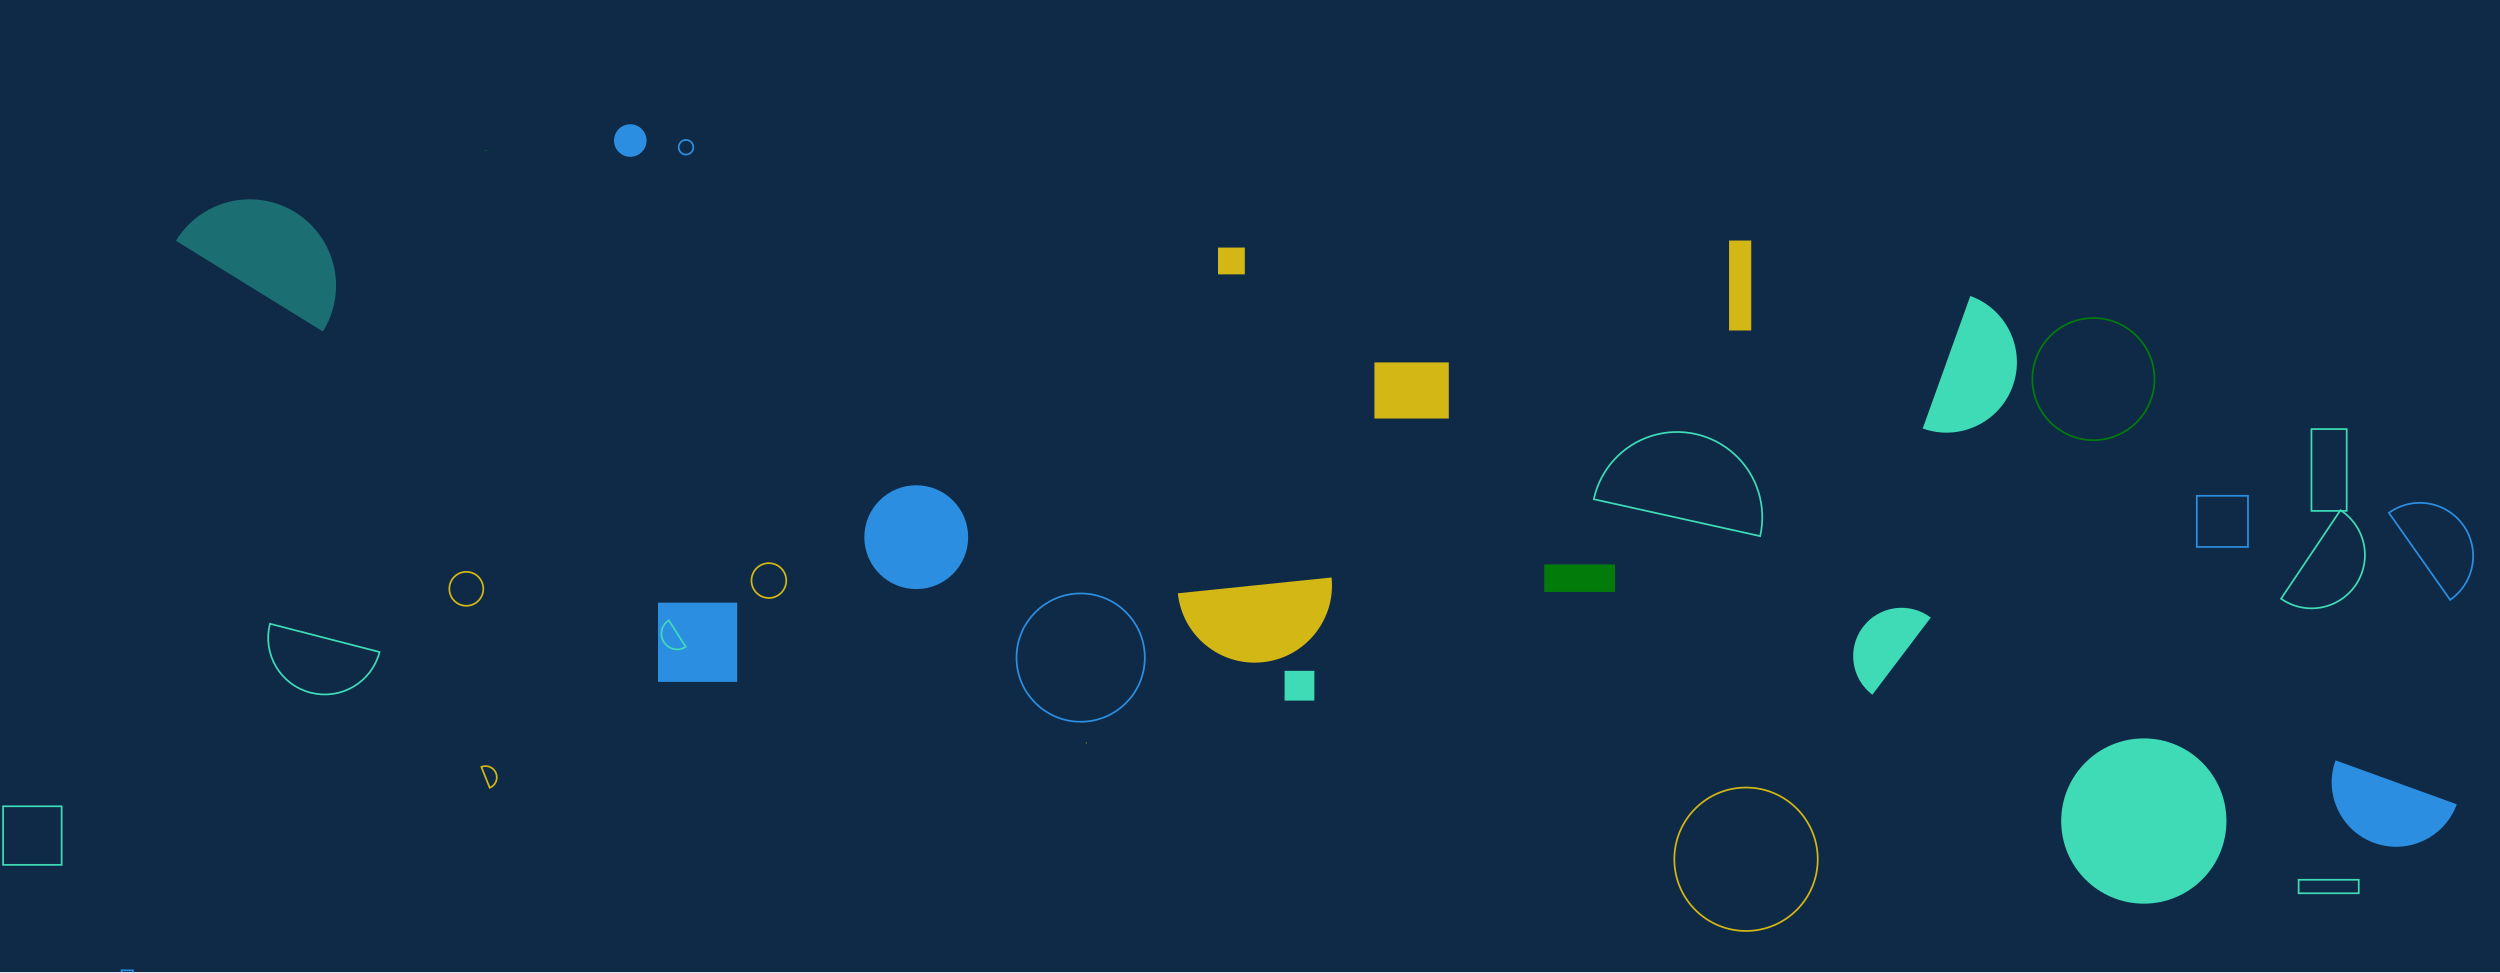
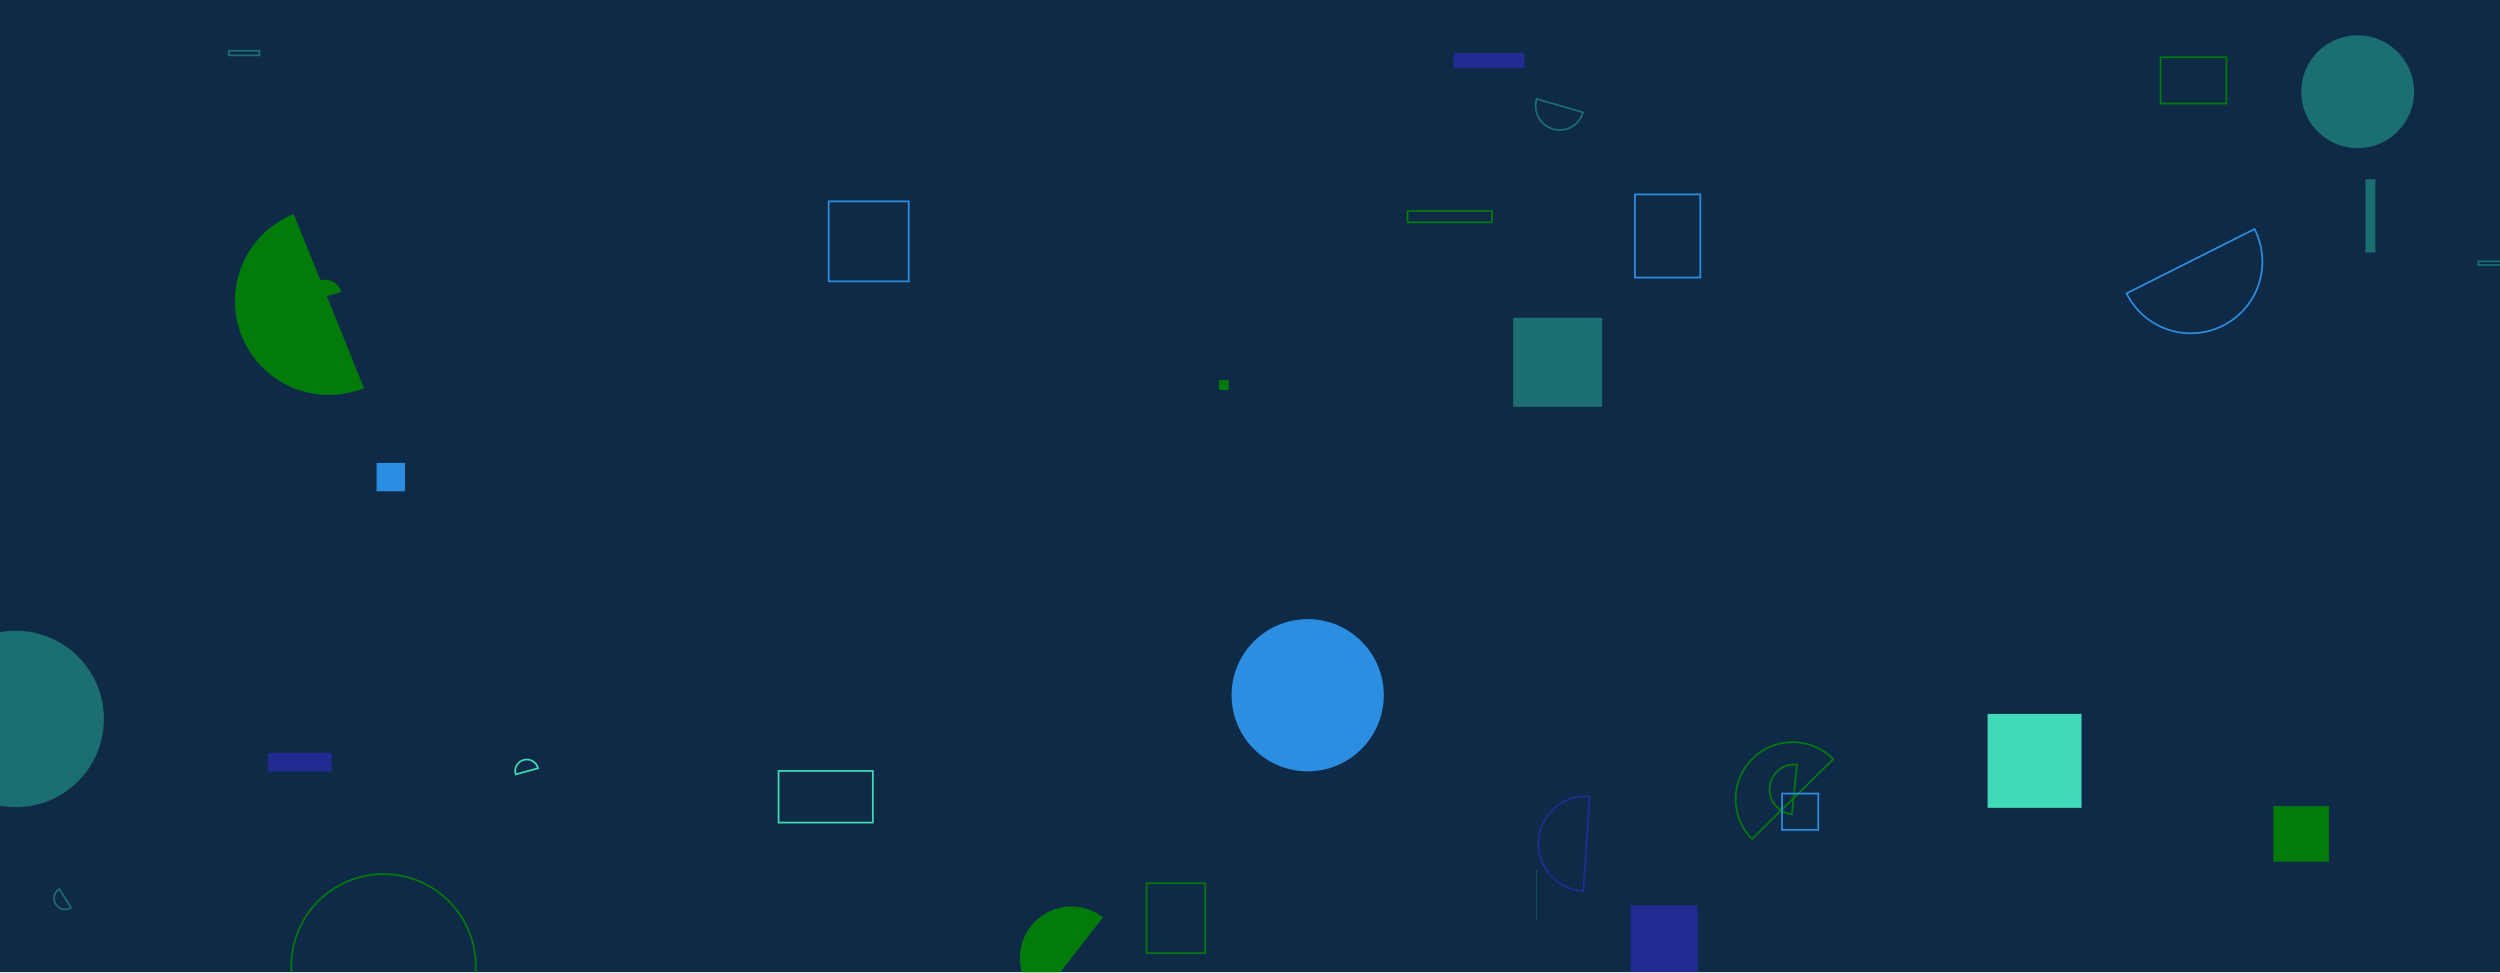
<svg xmlns="http://www.w3.org/2000/svg" version="1.1" width="1440" height="560" preserveAspectRatio="none" viewBox="0 0 1440 560">
-   <g mask="url(&quot;#SvgjsMask1008&quot;)" fill="none">
+   <g mask="url(&quot;#SvgjsMask1000&quot;)" fill="none">
    <rect width="1440" height="560" x="0" y="0" fill="#0e2a47" />
-     <path d="M964.42 494.93 a41.3 41.3 0 1 0 82.6 0 a41.3 41.3 0 1 0 -82.6 0z" stroke="#d3b714" />
-     <path d="M155.5 359.29a32.59 32.59 0 1 0 63.12 16.28z" stroke="rgba(62, 219, 182, 1)" />
-     <path d="M1187.24 472.91 a47.6 47.6 0 1 0 95.2 0 a47.6 47.6 0 1 0 -95.2 0z" fill="rgba(62, 219, 182, 1)" />
-     <path d="M1324.02 506.75L1358.63 506.75L1358.63 514.52L1324.02 514.52z" stroke="rgba(62, 219, 182, 1)" />
-     <path d="M390.92 84.81 a4.22 4.22 0 1 0 8.44 0 a4.22 4.22 0 1 0 -8.44 0z" stroke="rgba(44, 142, 225, 1)" />
-     <path d="M1.77 464.42L35.5 464.42L35.5 498.15L1.77 498.15z" stroke="rgba(62, 219, 182, 1)" />
-     <path d="M379 347.13L424.63 347.13L424.63 392.76L379 392.76z" fill="rgba(44, 142, 225, 1)" />
-     <path d="M69.97 558.92L76.52 558.92L76.52 589.96L69.97 589.96z" stroke="rgba(44, 142, 225, 1)" />
-     <path d="M1170.65 218.37 a35.17 35.17 0 1 0 70.34 0 a35.17 35.17 0 1 0 -70.34 0z" stroke="#037b0b" />
-     <path d="M701.57 142.6L717.01 142.6L717.01 158.04L701.57 158.04z" fill="#d3b714" />
-     <path d="M1112.12 355.73a27.87 27.87 0 1 0-33.65 44.44z" fill="rgba(62, 219, 182, 1)" />
-     <path d="M1107.48 246.81a40.55 40.55 0 1 0 27.42-76.33z" fill="rgba(62, 219, 182, 1)" />
-     <path d="M791.67 208.75L834.5 208.75L834.5 241.07L791.67 241.07z" fill="#d3b714" />
-     <path d="M258.82 339.16 a9.78 9.78 0 1 0 19.56 0 a9.78 9.78 0 1 0 -19.56 0z" stroke="#d3b714" />
-     <path d="M279.11 86.58L280.52 86.58L280.52 86.9L279.11 86.9z" fill="#037b0b" />
-     <path d="M739.92 386.4L757.07 386.4L757.07 403.55L739.92 403.55z" fill="rgba(62, 219, 182, 1)" />
-     <path d="M353.66 80.95 a9.38 9.38 0 1 0 18.76 0 a9.38 9.38 0 1 0 -18.76 0z" fill="rgba(44, 142, 225, 1)" />
-     <path d="M1313.88 344.86a30.71 30.71 0 1 0 34.22-50.99z" stroke="rgba(62, 219, 182, 1)" />
-     <path d="M1331.39 247.15L1351.69 247.15L1351.69 294.28L1331.39 294.28z" stroke="rgba(62, 219, 182, 1)" />
-     <path d="M625.42 427.65L625.97 427.65L625.97 428.2L625.42 428.2z" fill="#d3b714" />
-     <path d="M385.23 357.31a9.07 9.07 0 1 0 9.76 15.29z" stroke="rgba(62, 219, 182, 1)" />
-     <path d="M678.44 341.73a44.51 44.51 0 1 0 88.56-9.12z" fill="#d3b714" />
-     <path d="M585.51 378.78 a36.95 36.95 0 1 0 73.9 0 a36.95 36.95 0 1 0 -73.9 0z" stroke="rgba(44, 142, 225, 1)" />
-     <path d="M889.51 325.1L930.23 325.1L930.23 340.95L889.51 340.95z" fill="#037b0b" />
-     <path d="M497.85 309.42 a29.91 29.91 0 1 0 59.82 0 a29.91 29.91 0 1 0 -59.82 0z" fill="rgba(44, 142, 225, 1)" />
-     <path d="M1013.84 308.81a49.07 49.07 0 1 0-95.81-21.25z" stroke="rgba(62, 219, 182, 1)" />
-     <path d="M432.85 334.41 a10.02 10.02 0 1 0 20.04 0 a10.02 10.02 0 1 0 -20.04 0z" stroke="#d3b714" />
-     <path d="M1411.29 345.51a30.65 30.65 0 1 0-35.29-50.12z" stroke="rgba(44, 142, 225, 1)" />
-     <path d="M995.94 138.55L1008.71 138.55L1008.71 190.36L995.94 190.36z" fill="#d3b714" />
-     <path d="M185.99 190.96a49.75 49.75 0 1 0-84.65-52.29z" fill="rgba(27, 111, 114, 1)" />
-     <path d="M1265.36 285.58L1294.82 285.58L1294.82 315.04L1265.36 315.04z" stroke="rgba(44, 142, 225, 1)" />
-     <path d="M1345.28 437.97a37.13 37.13 0 1 0 69.82 25.3z" fill="rgba(44, 142, 225, 1)" />
-     <path d="M282.09 453.78a6.49 6.49 0 1 0-4.83-12.05z" stroke="#d3b714" />
+     <path d="M871.6 183.04L922.85 183.04L922.85 234.29L871.6 234.29z" fill="rgba(27, 111, 114, 1)" />
+     <path d="M660.42 508.73L694.24 508.73L694.24 549.02L660.42 549.02z" stroke="#037b0b" />
+     <path d="M1055.95 437.29a32.82 32.82 0 1 0-46.84 45.99z" stroke="#037b0b" />
+     <path d="M702.12 219.02L707.75 219.02L707.75 224.65L702.12 224.65z" fill="#037b0b" />
+     <path d="M477.32 115.99L523.41 115.99L523.41 162.08L477.32 162.08z" stroke="rgba(44, 142, 225, 1)" />
+     <path d="M810.73 121.55L859.34 121.55L859.34 128.08L810.73 128.08z" stroke="#037b0b" />
+     <path d="M1309.46 464.34L1341.47 464.34L1341.47 496.35L1309.46 496.35z" fill="#037b0b" />
+     <path d="M34.2 512.08a6.32 6.32 0 1 0 6.71 10.71z" stroke="rgba(27, 111, 114, 1)" />
+     <path d="M1325.49 52.83 a32.51 32.51 0 1 0 65.02 0 a32.51 32.51 0 1 0 -65.02 0z" fill="rgba(27, 111, 114, 1)" />
+     <path d="M131.79 29.23L149.43 29.23L149.43 31.89L131.79 31.89z" stroke="rgba(27, 111, 114, 1)" />
+     <path d="M1035.09 440.36a14.37 14.37 0 1 0-2.98 28.59z" stroke="#037b0b" />
+     <path d="M915.67 458.75a27.28 27.28 0 1 0-3.67 54.43z" stroke="rgba(34, 43, 146, 1)" />
+     <path d="M635.31 528.39a29.65 29.65 0 1 0-36.4 46.82z" fill="#037b0b" />
+     <path d="M216.91 266.64L233.24 266.64L233.24 282.97L216.91 282.97z" fill="rgba(44, 142, 225, 1)" />
+     <path d="M1244.52 32.98L1282.42 32.98L1282.42 59.63L1244.52 59.63z" stroke="#037b0b" />
+     <path d="M884.82 500.48L885.07 500.48L885.07 530.56L884.82 530.56z" fill="rgba(27, 111, 114, 1)" />
+     <path d="M448.46 444.05L502.75 444.05L502.75 473.81L448.46 473.81z" stroke="rgba(62, 219, 182, 1)" />
+     <path d="M169.14 123.29a54.07 54.07 0 1 0 40.52 100.27z" fill="#037b0b" />
+     <path d="M941.69 111.97L979.39 111.97L979.39 159.86L941.69 159.86z" stroke="rgba(44, 142, 225, 1)" />
+     <path d="M-41.76 414.12 a50.8 50.8 0 1 0 101.6 0 a50.8 50.8 0 1 0 -101.6 0z" fill="rgba(27, 111, 114, 1)" />
+     <path d="M709.38 400.45 a43.84 43.84 0 1 0 87.68 0 a43.84 43.84 0 1 0 -87.68 0z" fill="rgba(44, 142, 225, 1)" />
+     <path d="M196.55 168.26a9.63 9.63 0 1 0-18.51 5.31z" fill="#037b0b" />
+     <path d="M154.28 433.67L190.99 433.67L190.99 444.42L154.28 444.42z" fill="rgba(34, 43, 146, 1)" />
+     <path d="M309.91 442.52a6.68 6.68 0 1 0-12.88 3.54z" stroke="rgba(62, 219, 182, 1)" />
+     <path d="M939.23 521.35L977.85 521.35L977.85 559.97L939.23 559.97z" fill="rgba(34, 43, 146, 1)" />
+     <path d="M1144.87 411.21L1198.97 411.21L1198.97 465.31L1144.87 465.31z" fill="rgba(62, 219, 182, 1)" />
+     <path d="M1026.46 457.1L1047.34 457.1L1047.34 477.98L1026.46 477.98z" stroke="rgba(44, 142, 225, 1)" />
+     <path d="M1224.87 169a41.27 41.27 0 1 0 73.74-37.08z" stroke="rgba(44, 142, 225, 1)" />
+     <path d="M1362.52 103.24L1368.21 103.24L1368.21 145.42L1362.52 145.42z" fill="rgba(27, 111, 114, 1)" />
+     <path d="M167.76 556.63 a53.15 53.15 0 1 0 106.3 0 a53.15 53.15 0 1 0 -106.3 0z" stroke="#037b0b" />
+     <path d="M837.29 30.44L878.14 30.44L878.14 39.2L837.29 39.2z" fill="rgba(34, 43, 146, 1)" />
+     <path d="M885.13 56.99a13.88 13.88 0 1 0 26.66 7.73z" stroke="rgba(27, 111, 114, 1)" />
+     <path d="M1427.53 150.54L1453.34 150.54L1453.34 152.59L1427.53 152.59z" stroke="rgba(27, 111, 114, 1)" />
  </g>
  <defs>
-     <mask id="SvgjsMask1008">
+     <mask id="SvgjsMask1000">
      <rect width="1440" height="560" fill="#ffffff" />
    </mask>
  </defs>
</svg>
